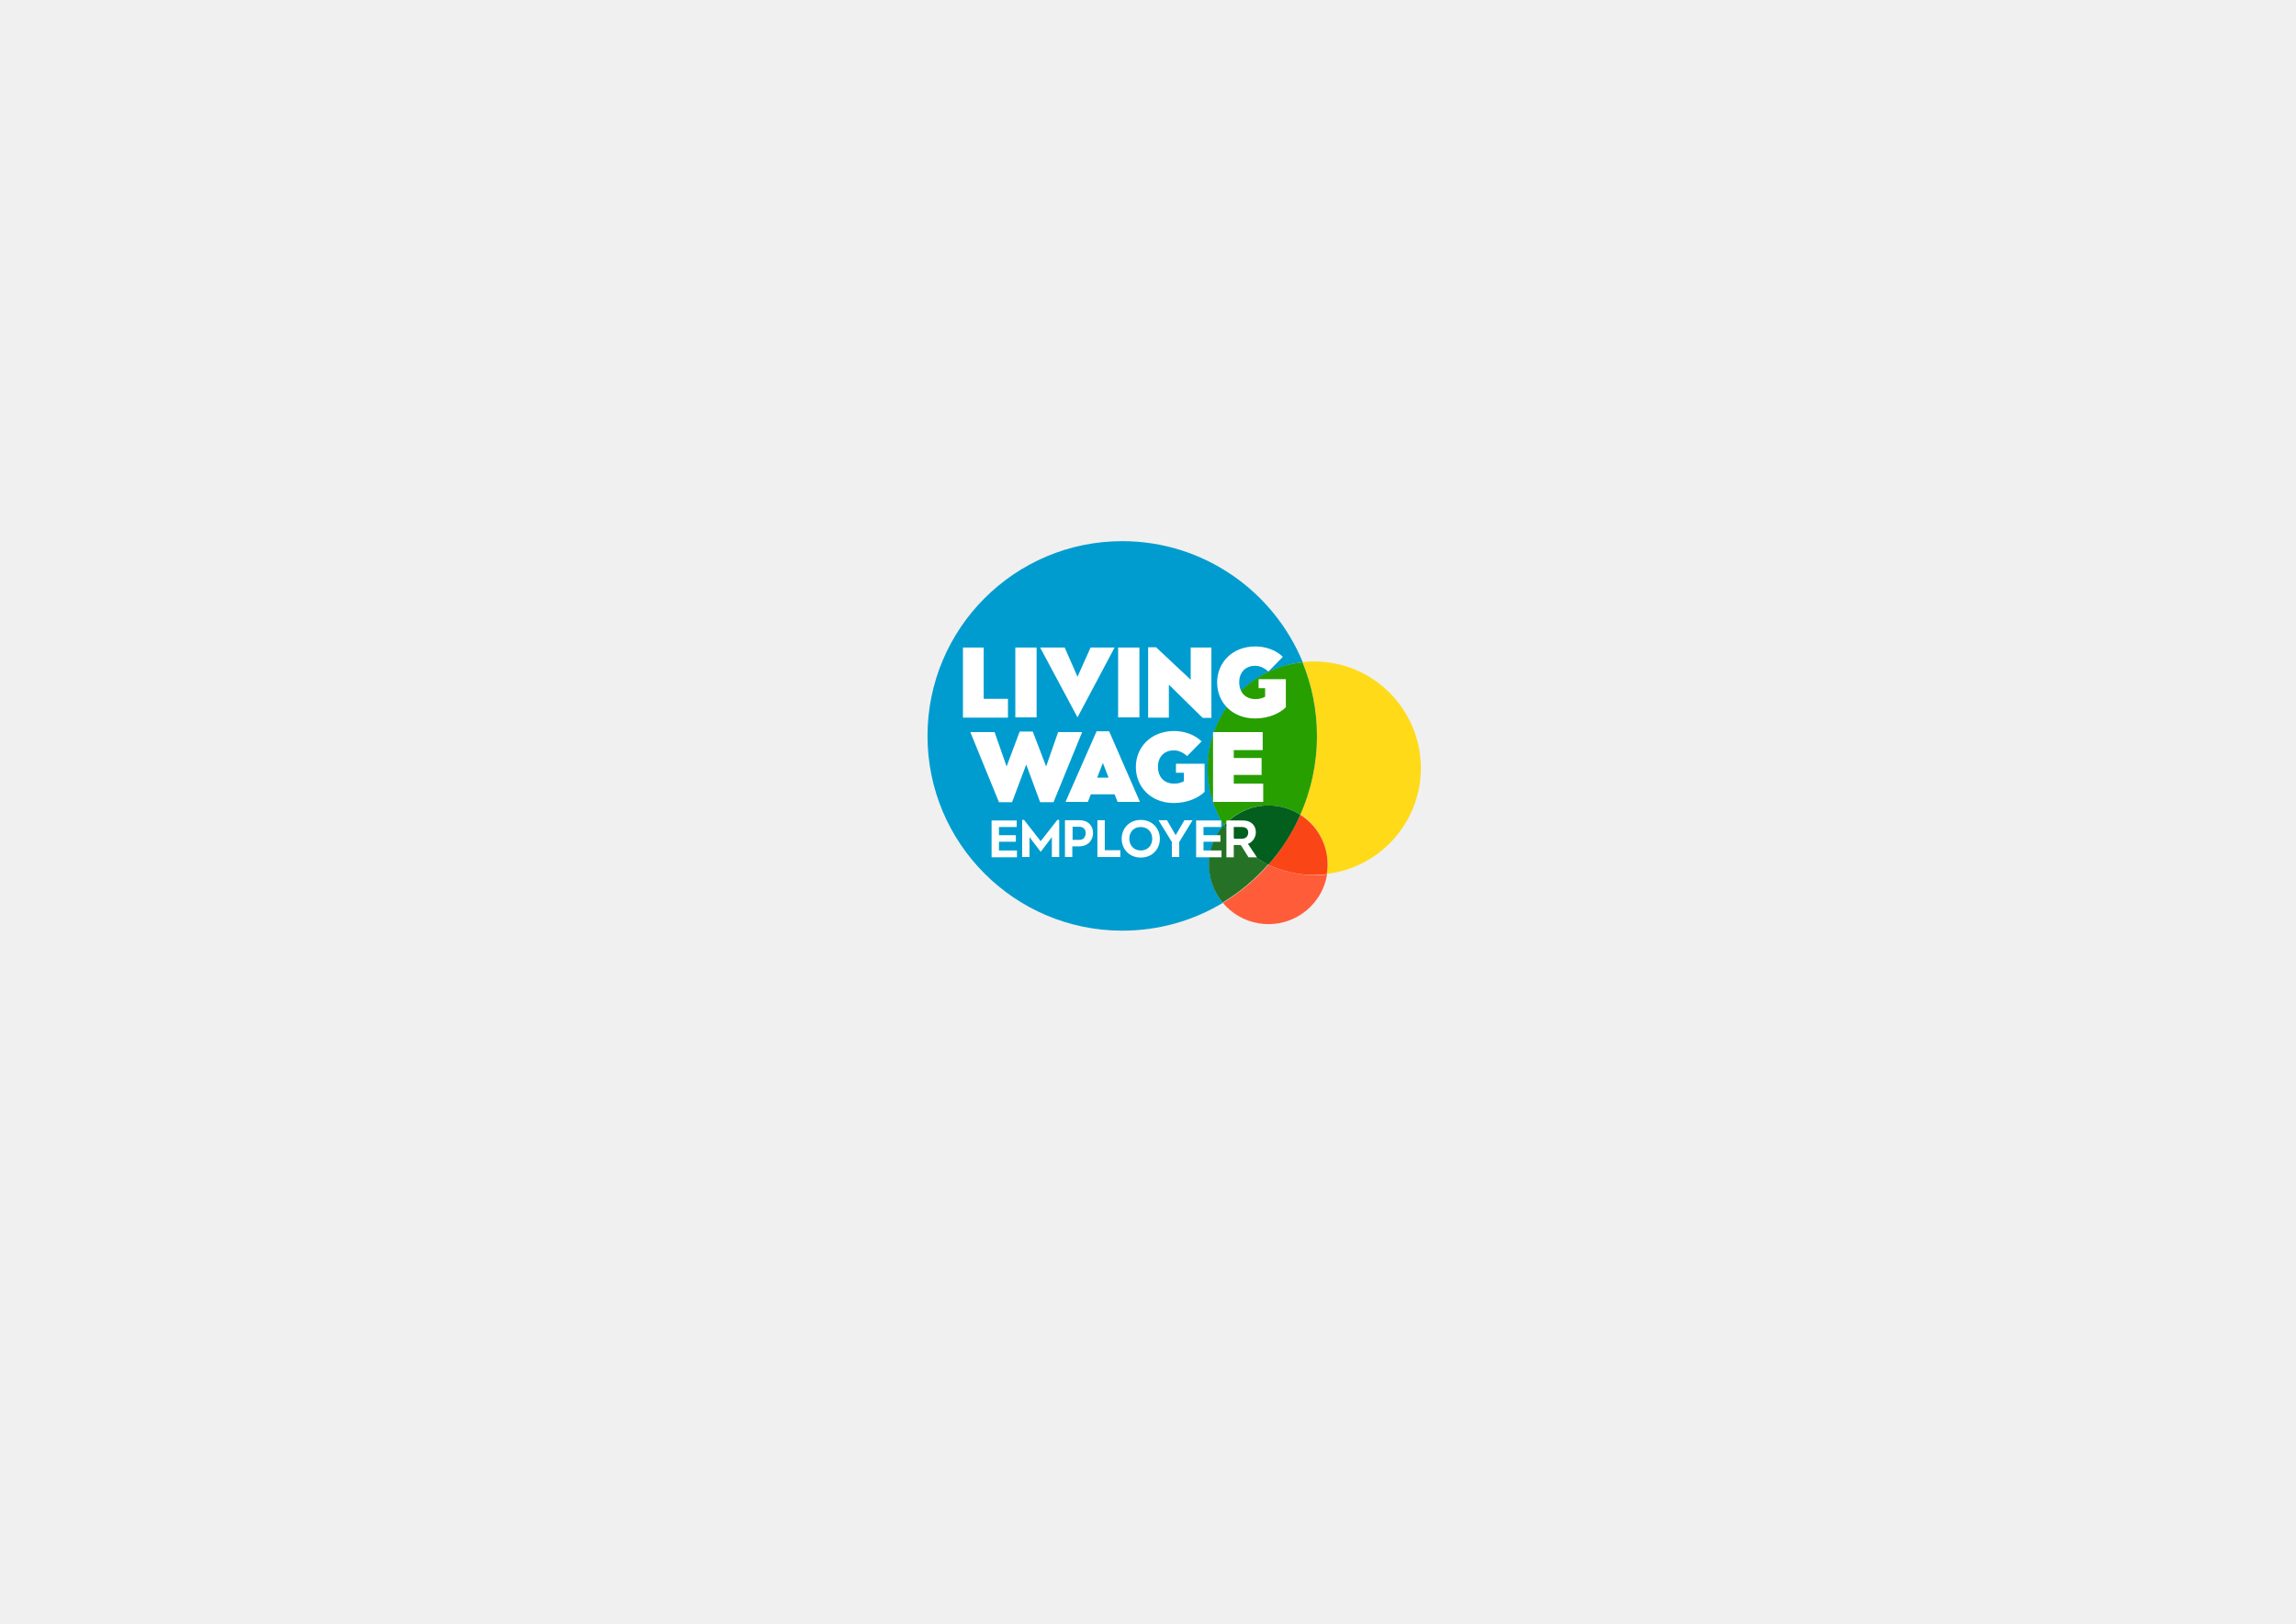
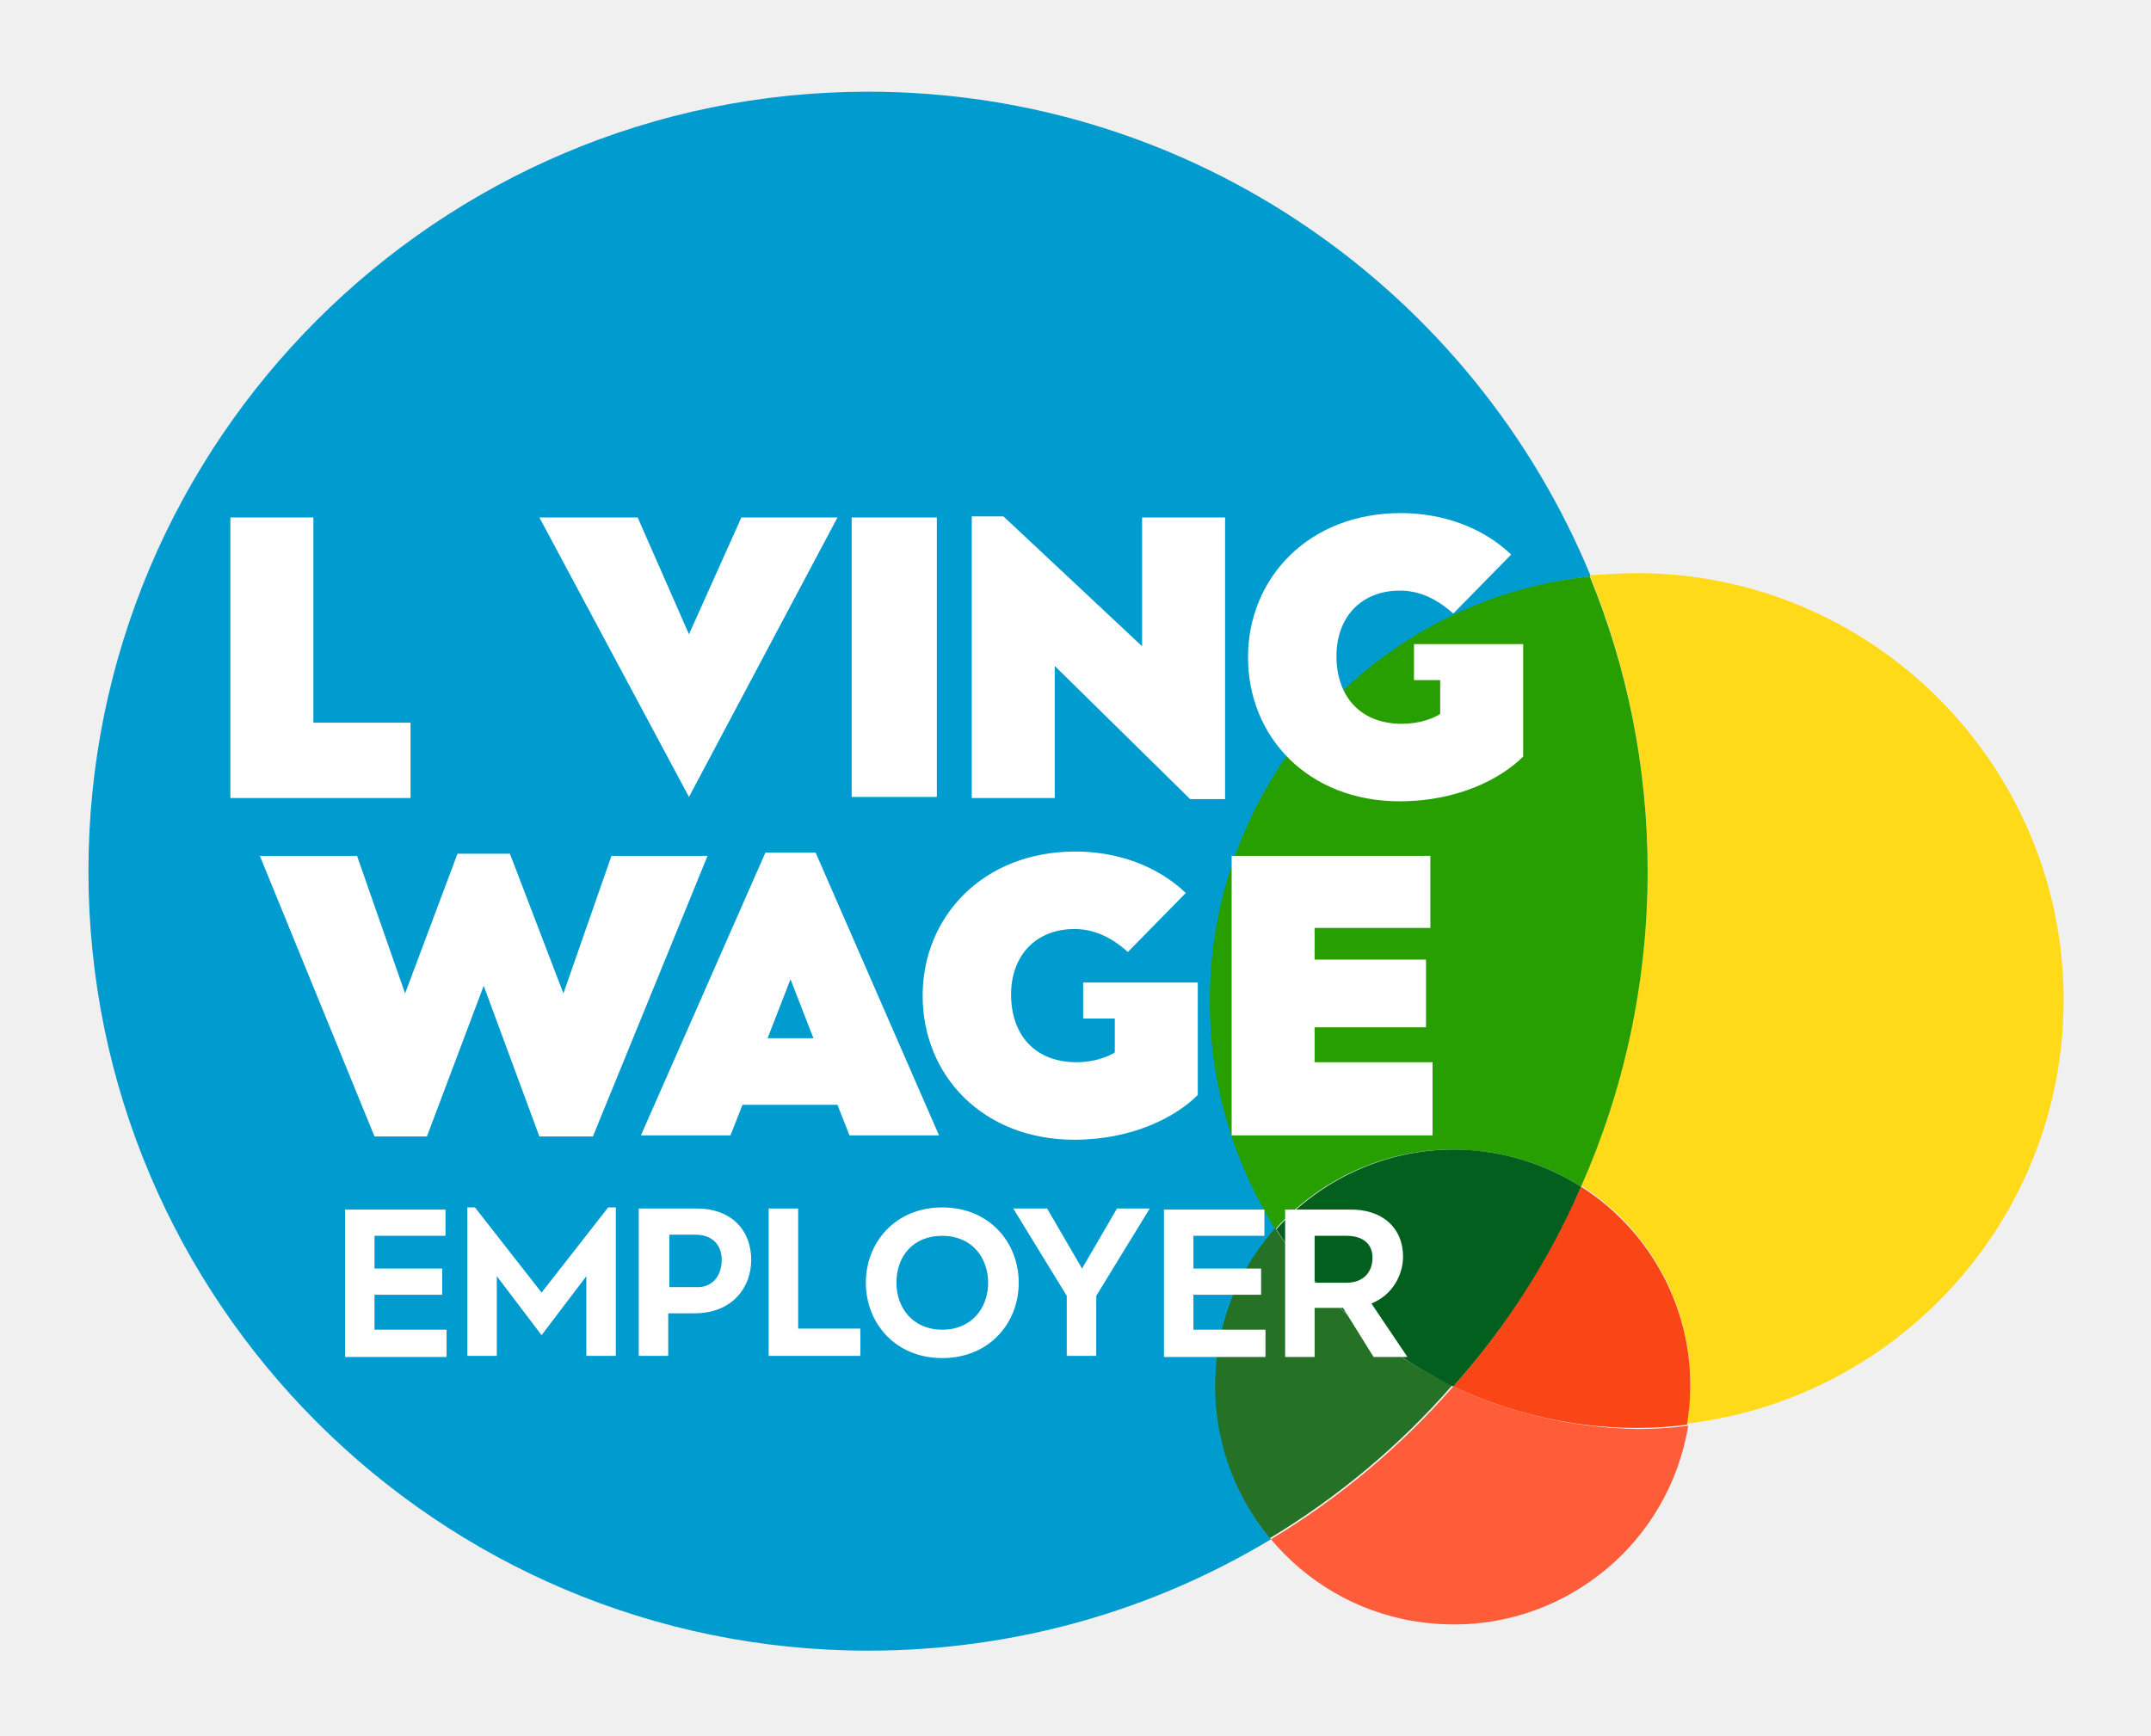
- <svg xmlns="http://www.w3.org/2000/svg" version="1.1" id="Layer_1" x="0px" y="0px" viewBox="0 0 841.9 595.3" style="enable-background:new 0 0 841.9 595.3;" xml:space="preserve">
+ <svg xmlns="http://www.w3.org/2000/svg" width="197" height="159" version="1.1" id="Layer_1" viewBox="332 190 197 159" style="enable-background:new 0 0 841.9 595.3;" xml:space="preserve">
  <style type="text/css">
	.st0{fill:#009CCF;}
	.st1{fill:#FFDA19;}
	.st2{fill:#279F00;}
	.st3{fill:#FF5C39;}
	.st4{fill:#FA4616;}
	.st5{fill:#257226;}
	.st6{fill:#025F1D;}
	.st7{fill:#FFFFFF;}
</style>
  <path class="st0" d="M411.5,198.4c-39.4,0-71.4,32-71.4,71.4s32,71.4,71.4,71.4c13.5,0,26.1-3.7,36.9-10.2c-3.9-4.7-5.8-11-4.7-17.6  c0.7-4.2,2.6-7.9,5.2-10.8c-3.8-6-6-13.2-6-20.9c0-20.1,15.2-36.7,34.8-38.9C467,216.8,441.4,198.4,411.5,198.4" />
  <path class="st1" d="M481.9,242.5c-1.5,0-2.9,0.1-4.3,0.2c3.4,8.3,5.3,17.5,5.3,27c0,10.3-2.2,20.1-6.1,28.9  c7.1,4.5,11.2,13,9.7,21.8c19.4-2.3,34.5-18.8,34.5-38.8C521,260.1,503.5,242.5,481.9,242.5" />
  <path class="st2" d="M477.6,242.8c-19.6,2.1-34.8,18.7-34.8,38.9c0,7.7,2.2,14.8,6,20.9c4-4.5,9.9-7.3,16.2-7.3  c1.2,0,2.4,0.1,3.7,0.3c3,0.5,5.7,1.6,8.1,3.1c3.9-8.8,6.1-18.6,6.1-28.9C482.9,260.2,481,251.1,477.6,242.8" />
  <path class="st3" d="M465.1,317c-4.8,5.5-10.4,10.2-16.7,14c3.2,3.8,7.7,6.6,13.1,7.5c1.2,0.2,2.4,0.3,3.7,0.3  c10.4,0,19.6-7.5,21.4-18.1c0,0,0-0.1,0-0.1c-1.5,0.2-3.1,0.3-4.6,0.3C475.9,320.8,470.2,319.4,465.1,317" />
  <path class="st4" d="M476.8,298.7c-3,6.7-6.9,12.9-11.7,18.3c5.1,2.4,10.8,3.8,16.8,3.8c1.6,0,3.1-0.1,4.6-0.3  C488,311.7,483.9,303.2,476.8,298.7" />
  <path class="st5" d="M448.8,302.5c-2.6,2.9-4.5,6.6-5.2,10.8c-1.1,6.5,0.8,12.9,4.7,17.6c6.3-3.8,11.9-8.5,16.7-14  C458.4,313.8,452.8,308.8,448.8,302.5" />
  <path class="st6" d="M465.1,295.3c-6.3,0-12.2,2.8-16.2,7.3c3.9,6.2,9.6,11.2,16.2,14.4c4.8-5.4,8.8-11.6,11.7-18.3  c-2.4-1.5-5.1-2.6-8.1-3.1C467.5,295.4,466.3,295.3,465.1,295.3" />
  <g>
    <path class="st7" d="M372.8,300.7v2.5h-6.5v3h6.2v2.4h-6.2v3.2h6.6v2.5h-9.3v-13.5H372.8z" />
    <path class="st7" d="M375.5,300.6l6.1,7.8l6.1-7.8h0.7v13.6h-2.7v-7.3l-4.1,5.4l-4.1-5.4v7.3h-2.7v-13.6H375.5z" />
    <path class="st7" d="M400.8,305.4c0,2.5-1.7,4.9-5.2,4.9h-2.4v3.9h-2.7v-13.5h5.3C399,300.7,400.8,302.7,400.8,305.4z M398.1,305.4   c0-1.4-0.9-2.3-2.4-2.3h-2.4v4.8h2.4C397.2,308,398.1,306.9,398.1,305.4z" />
    <path class="st7" d="M405.1,300.7v11h5.7v2.5h-8.4v-13.5H405.1z" />
    <path class="st7" d="M411.3,307.5c0-3.7,2.7-6.9,7-6.9s7,3.2,7,6.9c0,3.7-2.7,6.9-7,6.9S411.3,311.2,411.3,307.5z M422.5,307.5   c0-2.3-1.5-4.3-4.2-4.3s-4.2,1.9-4.2,4.3c0,2.3,1.5,4.3,4.2,4.3S422.5,309.8,422.5,307.5z" />
    <path class="st7" d="M427.9,300.7l3.2,5.5l3.2-5.5h3l-4.9,8v5.5h-2.7v-5.5l-4.9-8H427.9z" />
    <path class="st7" d="M447.8,300.7v2.5h-6.5v3h6.2v2.4h-6.2v3.2h6.6v2.5h-9.3v-13.5H447.8z" />
    <path class="st7" d="M460.5,305.1c0,1.6-0.9,3.5-2.9,4.3l3.3,4.9h-3.1l-2.8-4.5h-2.6v4.5h-2.7v-13.5h5.8   C458.6,300.7,460.5,302.5,460.5,305.1z M452.4,307.5h2.9c1.6,0,2.4-1,2.4-2.3c0-1.2-0.8-2-2.4-2h-2.9V307.5z" />
  </g>
  <g>
    <polygon class="st7" points="366.3,294.1 355.8,268.4 364.7,268.4 369.1,281 373.9,268.2 378.7,268.2 383.6,281 388,268.4    396.8,268.4 386.3,294.1 381.4,294.1 376.3,280.3 371.1,294.1  " />
    <path class="st7" d="M406.7,268.1L418,294h-8.2l-1.1-2.8H400l-1.1,2.8h-8.2l11.4-25.9H406.7z M406.5,285.1l-2.1-5.4l-2.1,5.4H406.5   z" />
    <polygon class="st7" points="463,268.4 463,275 452.4,275 452.4,277.9 462.6,277.9 462.6,284.1 452.4,284.1 452.4,287.3    463.2,287.3 463.2,294 444.8,294 444.8,268.4  " />
    <path class="st7" d="M434.1,280L434.1,280l-2.9,0v3.3h2.9v3.1c-0.6,0.4-1.9,0.9-3.5,0.9c-3.9,0-6-2.6-6-6.2c0-3.6,2.3-6,5.8-6   c1.5,0,3.1,0.5,4.9,2.1l5.3-5.4c-2.6-2.5-6.3-3.8-10.1-3.8c-8.5,0-14,6-14,13.2c0,7.3,5.5,13.2,13.9,13.2c5.2,0,9.2-2,11.3-4.1V280   H434.1z" />
  </g>
  <g>
    <polygon class="st7" points="360.7,237.4 360.7,256.2 369.6,256.2 369.6,263.1 353.1,263.1 353.1,237.4  " />
-     <rect x="372.3" y="237.4" class="st7" width="7.8" height="25.6" />
+     <rect x="372.3" y="237.4" class="st7" />
    <polygon class="st7" points="395.1,263 381.4,237.4 390.4,237.4 395.1,248.1 399.9,237.4 408.7,237.4  " />
    <rect x="410" y="237.4" class="st7" width="7.8" height="25.6" />
    <polygon class="st7" points="423.9,237.3 436.6,249.2 436.6,237.4 444.2,237.4 444.2,263.2 441,263.2 428.6,251 428.6,263.1    421,263.1 421,237.3  " />
    <path class="st7" d="M467.1,249L467.1,249l-5.6,0v3.3h2.4v3.1c-0.6,0.4-1.9,0.9-3.5,0.9c-3.9,0-6-2.6-6-6.2c0-3.6,2.3-6,5.8-6   c1.5,0,3.1,0.5,4.9,2.1l5.3-5.4c-2.6-2.5-6.3-3.8-10.1-3.8c-8.5,0-14,6-14,13.2c0,7.3,5.5,13.2,13.9,13.2c5.2,0,9.2-2,11.3-4.1V249   H467.1z" />
  </g>
</svg>
